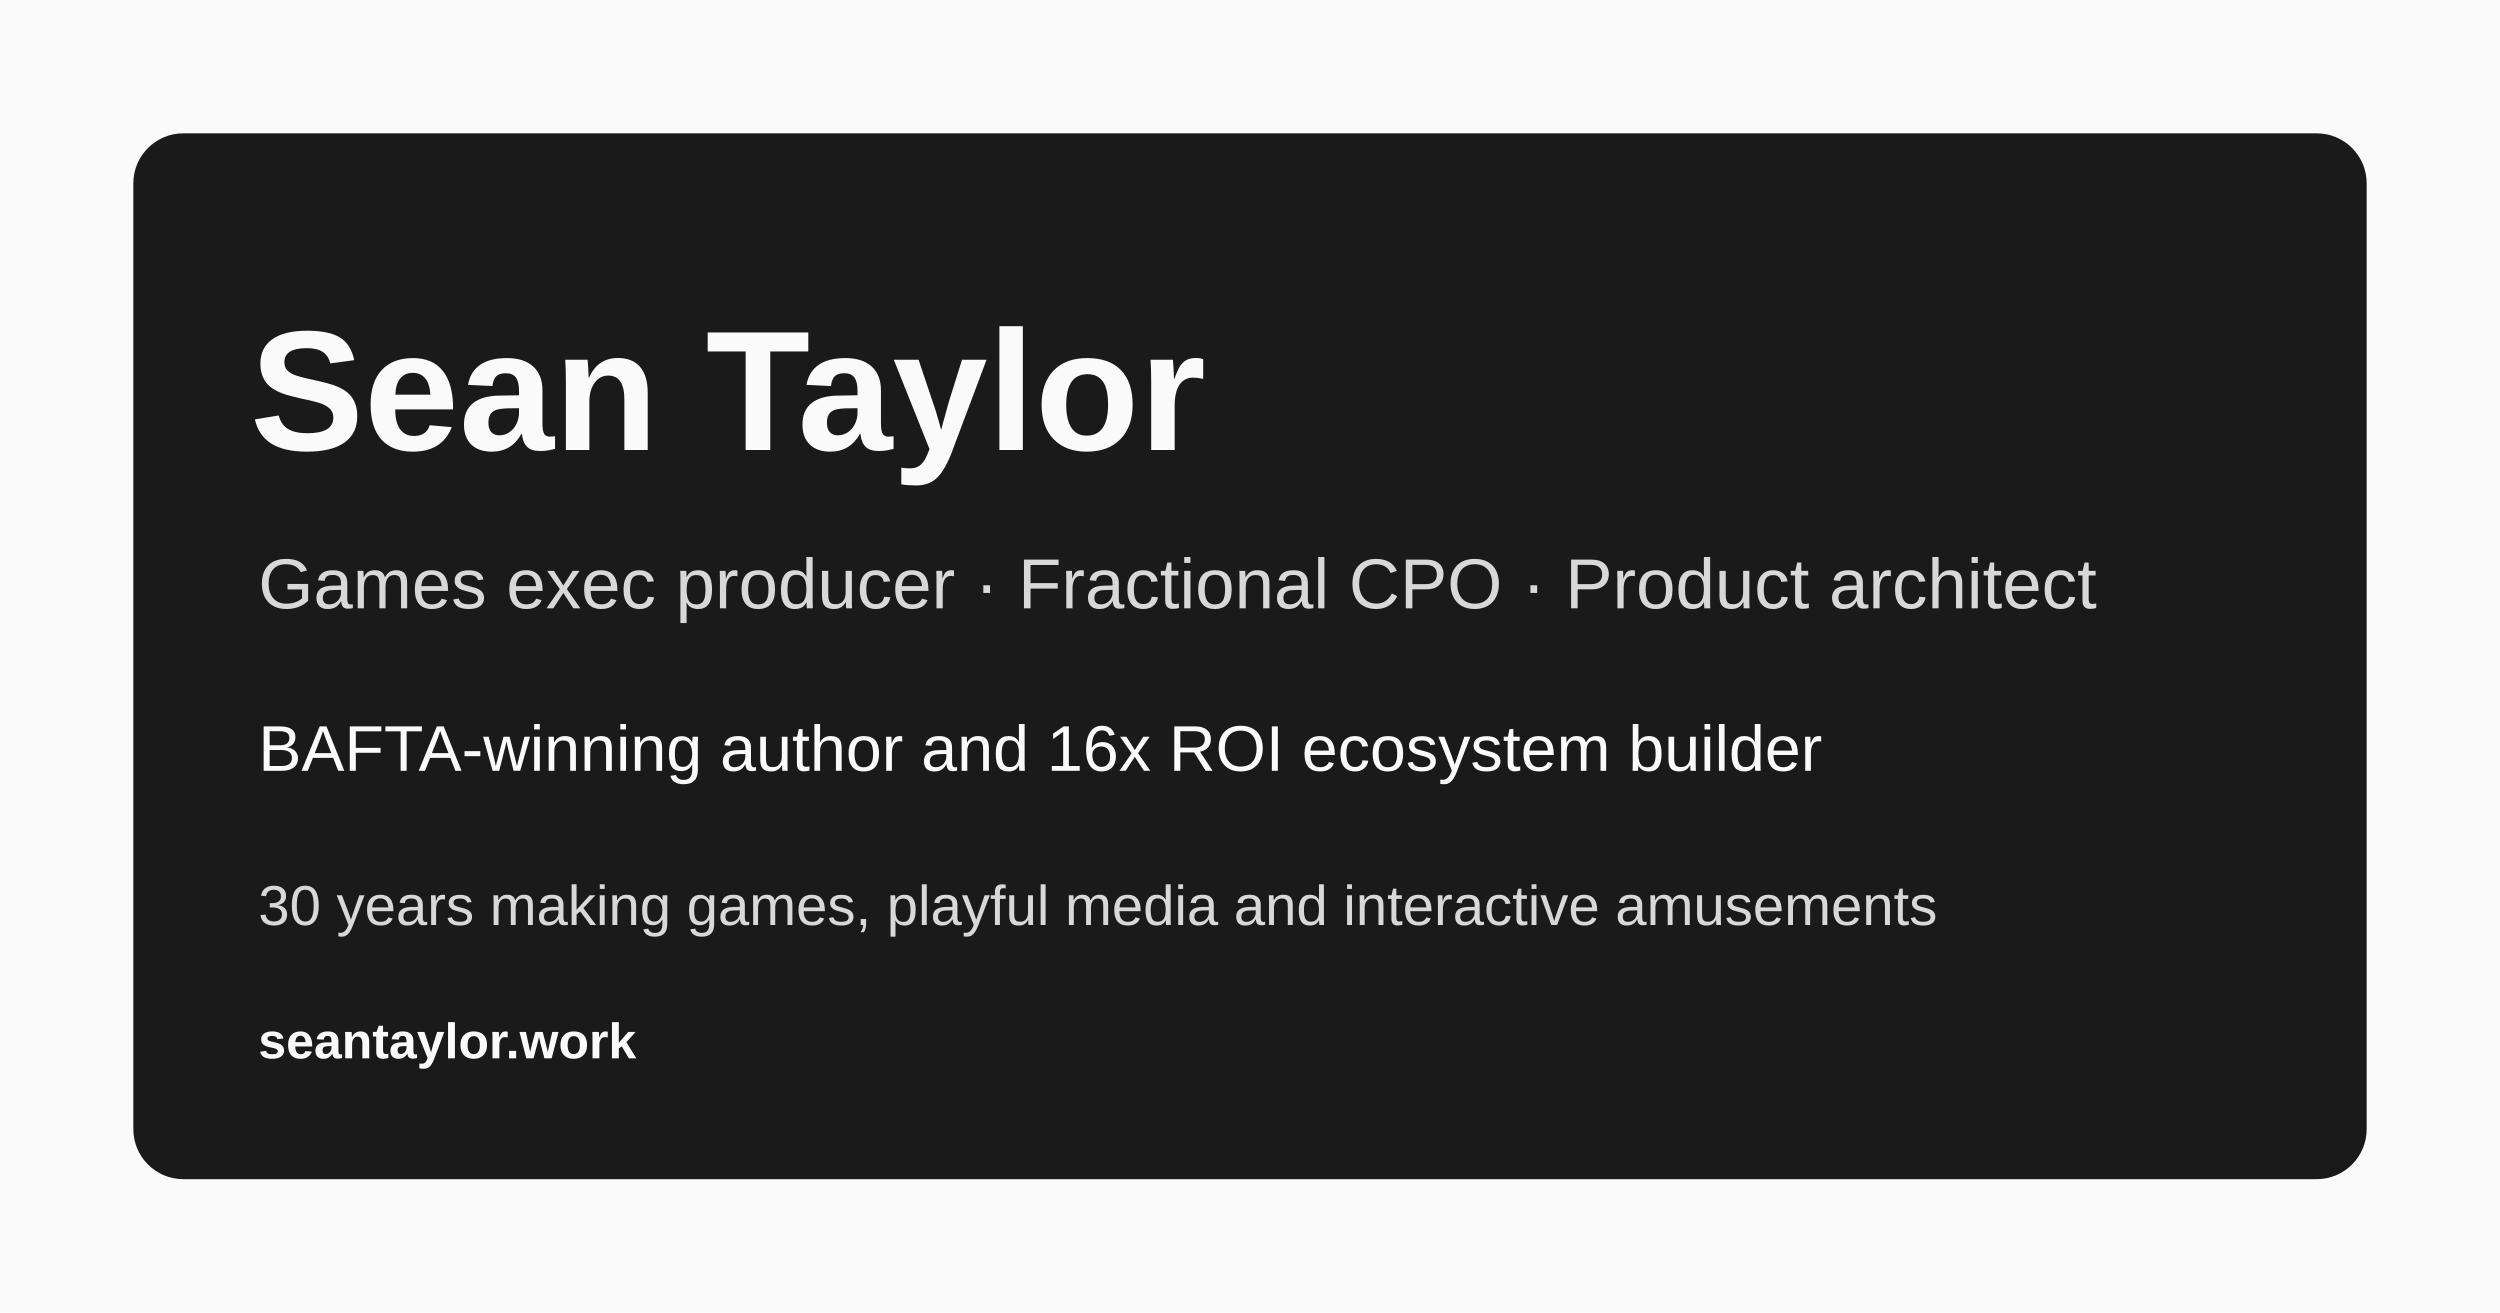
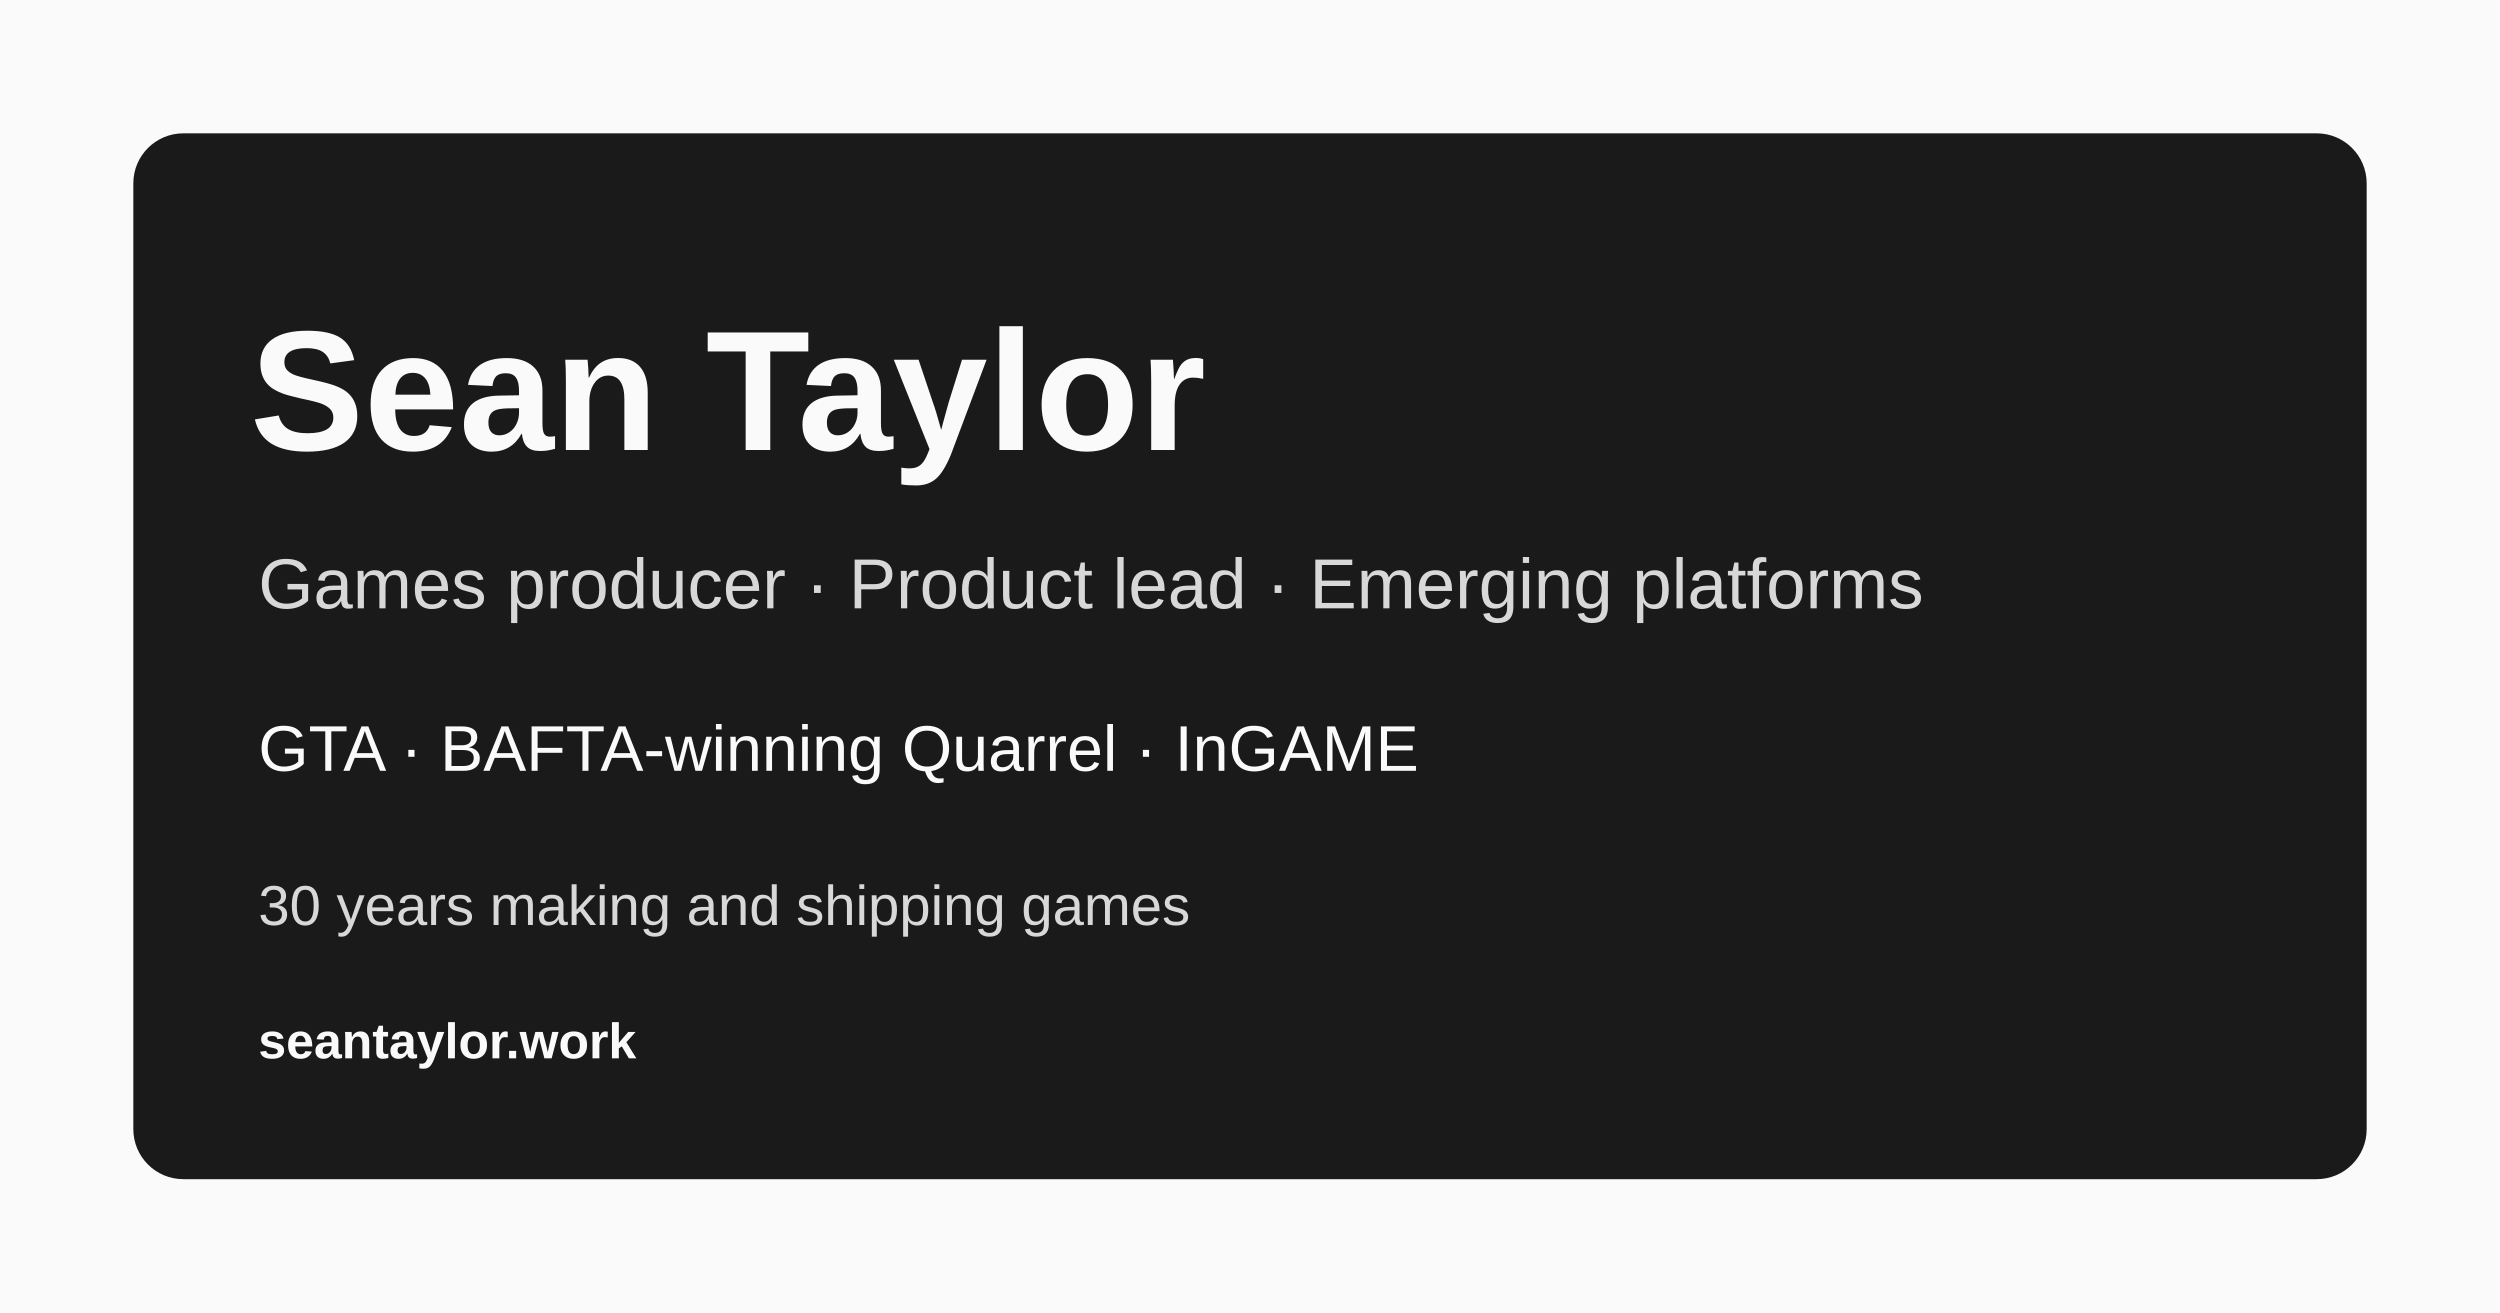
<svg xmlns="http://www.w3.org/2000/svg" width="1200" height="630" viewBox="0 0 1200 630" role="img" aria-labelledby="title desc">
  <rect width="1200" height="630" fill="#fafafa" />
  <rect x="64" y="64" width="1072" height="502" rx="24" fill="#1a1a1a" />
  <text x="120" y="216" font-family="-apple-system, BlinkMacSystemFont, 'Segoe UI', Arial, sans-serif" font-size="82" font-weight="760" fill="#fafafa">Sean Taylor</text>
-   <text x="124" y="292" font-family="-apple-system, BlinkMacSystemFont, 'Segoe UI', Arial, sans-serif" font-size="34" font-weight="500" fill="#d8d8d8">Games exec producer · Fractional CPO · Product architect</text>
-   <text x="124" y="370" font-family="-apple-system, BlinkMacSystemFont, 'Segoe UI', Arial, sans-serif" font-size="31" font-weight="500" fill="#fafafa">BAFTA-winning author and 16x ROI ecosystem builder</text>
-   <text x="124" y="444" font-family="-apple-system, BlinkMacSystemFont, 'Segoe UI', Arial, sans-serif" font-size="27" font-weight="430" fill="#d8d8d8">30 years making games, playful media and interactive amusements</text>
+   <text x="124" y="292" font-family="-apple-system, BlinkMacSystemFont, 'Segoe UI', Arial, sans-serif" font-size="34" font-weight="500" fill="#d8d8d8">Games producer · Product lead · Emerging platforms</text>
+   <text x="124" y="370" font-family="-apple-system, BlinkMacSystemFont, 'Segoe UI', Arial, sans-serif" font-size="31" font-weight="500" fill="#fafafa">GTA · BAFTA-winning Quarrel · InGAME</text>
+   <text x="124" y="444" font-family="-apple-system, BlinkMacSystemFont, 'Segoe UI', Arial, sans-serif" font-size="27" font-weight="430" fill="#d8d8d8">30 years making and shipping games</text>
  <text x="124" y="508" font-family="-apple-system, BlinkMacSystemFont, 'Segoe UI', Arial, sans-serif" font-size="24" font-weight="600" fill="#fafafa">seantaylor.work</text>
</svg>
